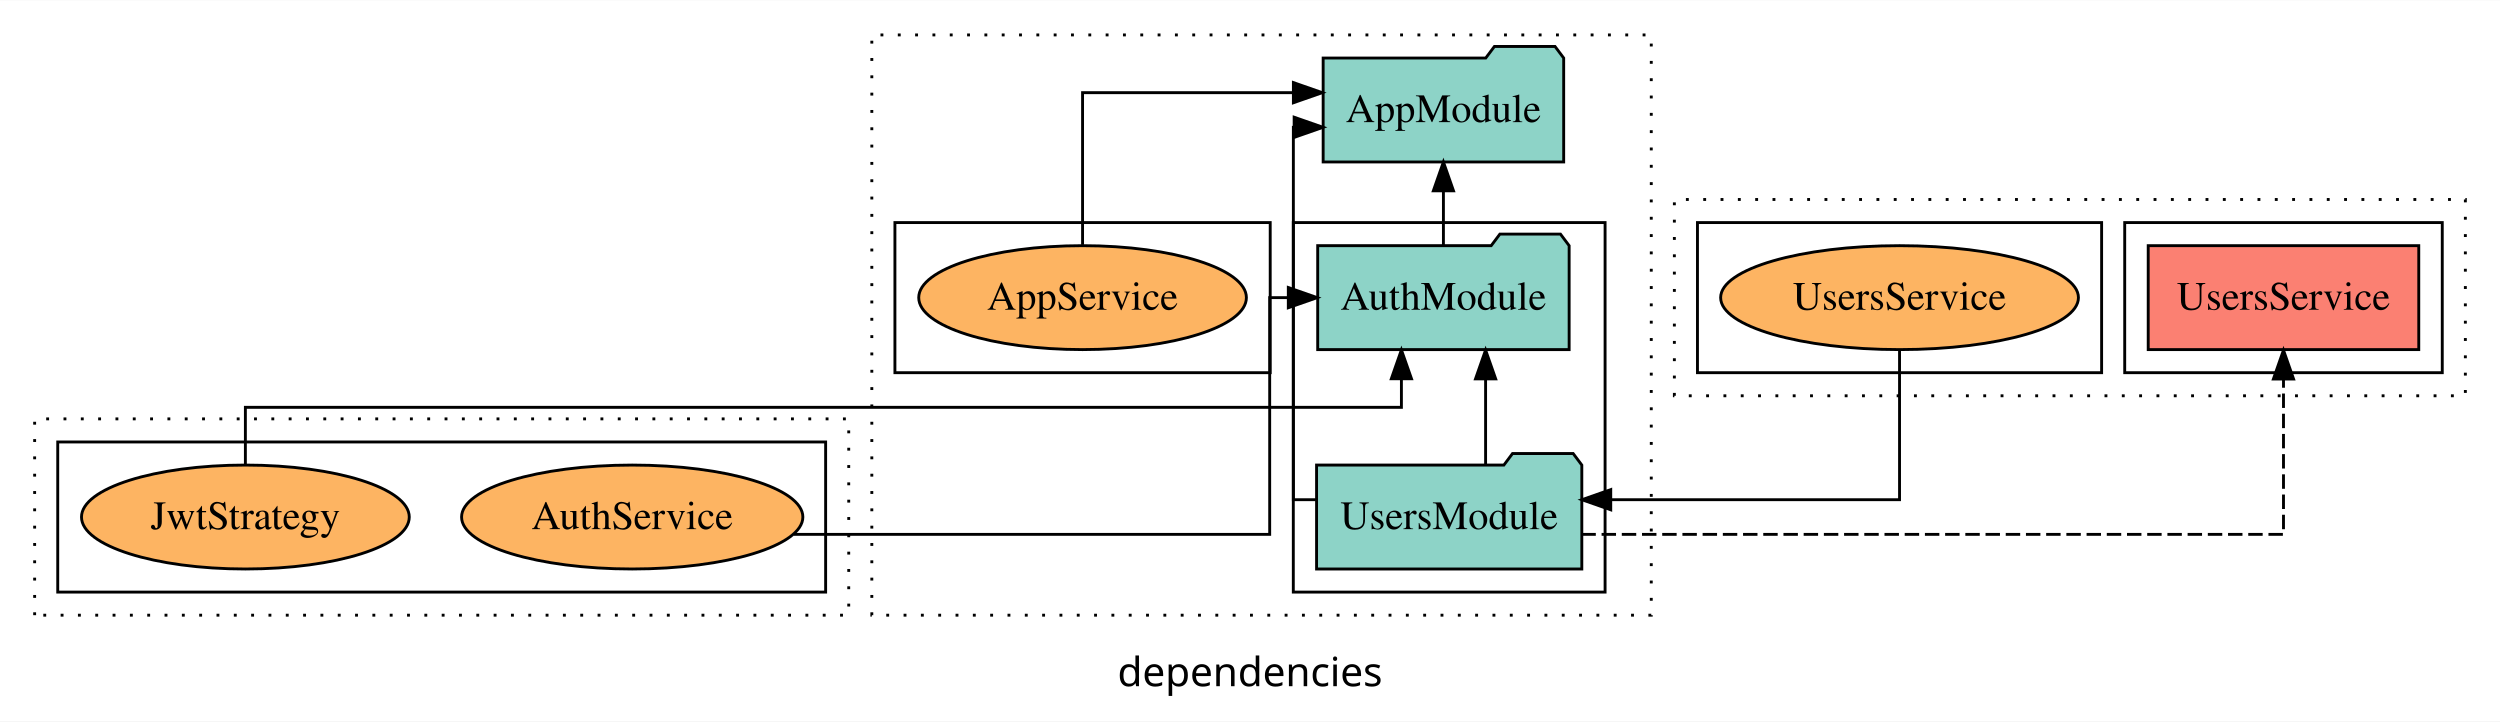
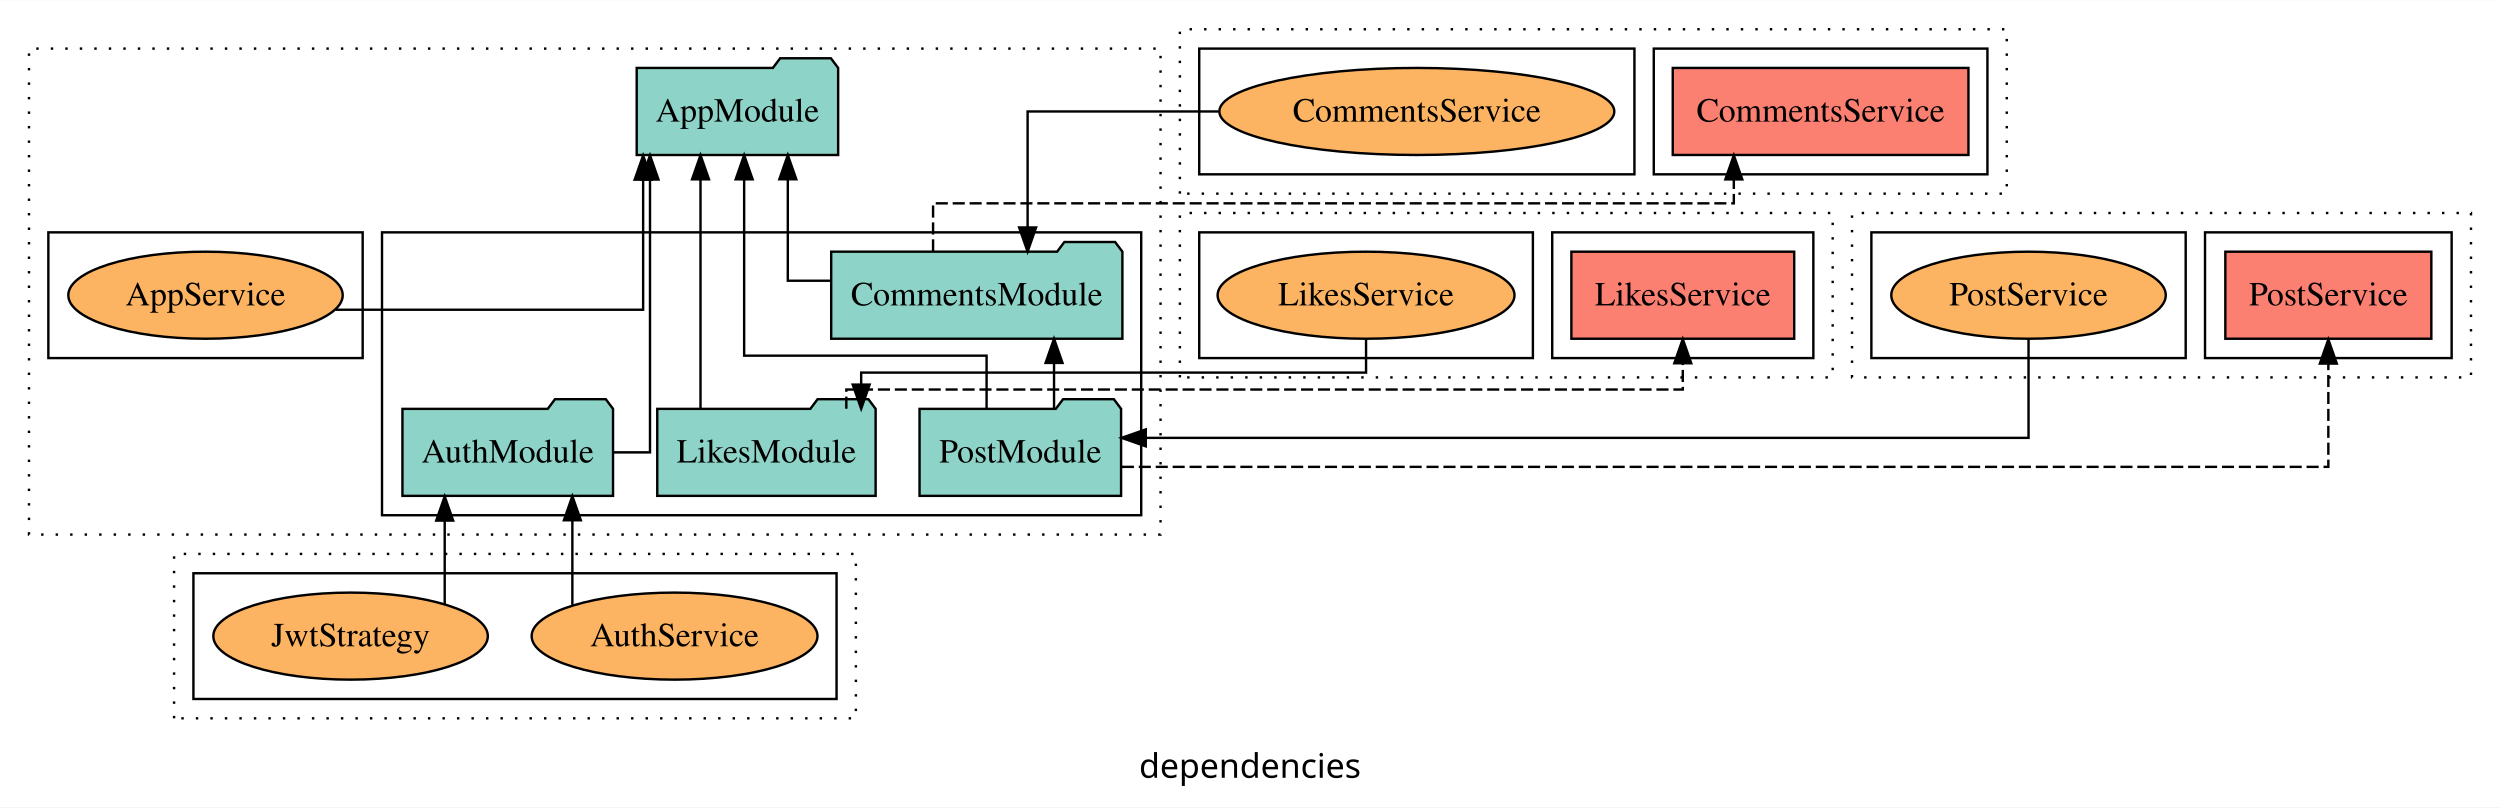
- <svg xmlns="http://www.w3.org/2000/svg" width="866pt" height="250pt" viewBox="0.00 0.00 866.00 249.80">
-   <g id="graph0" class="graph" transform="scale(1 1) rotate(0) translate(4 245.8)">
-     <polygon fill="white" stroke="transparent" points="-4,4 -4,-245.8 862,-245.8 862,4 -4,4" />
-     <text text-anchor="middle" x="429" y="-8.2" font-family="sans-serif" font-size="14.00">dependencies</text>
+ <svg xmlns="http://www.w3.org/2000/svg" width="1034pt" height="334pt" viewBox="0.00 0.00 1034.00 333.80">
+   <g id="graph0" class="graph" transform="scale(1 1) rotate(0) translate(4 329.8)">
+     <polygon fill="white" stroke="transparent" points="-4,4 -4,-329.8 1030,-329.8 1030,4 -4,4" />
+     <text text-anchor="middle" x="513" y="-8.2" font-family="sans-serif" font-size="14.00">dependencies</text>
    <g id="clust1" class="cluster">
-       <polygon fill="none" stroke="black" stroke-dasharray="1,5" points="298,-32.8 298,-233.8 568,-233.8 568,-32.8 298,-32.8" />
+       <polygon fill="none" stroke="black" stroke-dasharray="1,5" points="8,-108.8 8,-309.8 476,-309.8 476,-108.8 8,-108.8" />
    </g>
    <g id="clust3" class="cluster">
-       <polygon fill="none" stroke="black" points="444,-40.8 444,-168.8 552,-168.8 552,-40.8 444,-40.8" />
+       <polygon fill="none" stroke="black" points="154,-116.8 154,-233.8 468,-233.8 468,-116.8 154,-116.8" />
    </g>
    <g id="clust6" class="cluster">
-       <polygon fill="none" stroke="black" points="306,-116.8 306,-168.8 436,-168.8 436,-116.8 306,-116.8" />
+       <polygon fill="none" stroke="black" points="16,-181.8 16,-233.8 146,-233.8 146,-181.8 16,-181.8" />
    </g>
    <g id="clust7" class="cluster">
-       <polygon fill="none" stroke="black" stroke-dasharray="1,5" points="8,-32.8 8,-100.8 290,-100.8 290,-32.8 8,-32.8" />
+       <polygon fill="none" stroke="black" stroke-dasharray="1,5" points="68,-32.8 68,-100.8 350,-100.8 350,-32.8 68,-32.8" />
    </g>
    <g id="clust12" class="cluster">
-       <polygon fill="none" stroke="black" points="16,-40.8 16,-92.8 282,-92.8 282,-40.8 16,-40.8" />
+       <polygon fill="none" stroke="black" points="76,-40.8 76,-92.8 342,-92.8 342,-40.8 76,-40.8" />
    </g>
    <g id="clust13" class="cluster">
-       <polygon fill="none" stroke="black" stroke-dasharray="1,5" points="576,-108.8 576,-176.8 850,-176.8 850,-108.8 576,-108.8" />
+       <polygon fill="none" stroke="black" stroke-dasharray="1,5" points="484,-249.8 484,-317.8 826,-317.8 826,-249.8 484,-249.8" />
    </g>
    <g id="clust16" class="cluster">
-       <polygon fill="none" stroke="black" points="732,-116.8 732,-168.8 842,-168.8 842,-116.8 732,-116.8" />
+       <polygon fill="none" stroke="black" points="680,-257.8 680,-309.8 818,-309.8 818,-257.8 680,-257.8" />
    </g>
    <g id="clust18" class="cluster">
-       <polygon fill="none" stroke="black" points="584,-116.8 584,-168.8 724,-168.8 724,-116.8 584,-116.8" />
+       <polygon fill="none" stroke="black" points="492,-257.8 492,-309.8 672,-309.8 672,-257.8 492,-257.8" />
+     </g>
+     <g id="clust19" class="cluster">
+       <polygon fill="none" stroke="black" stroke-dasharray="1,5" points="484,-173.8 484,-241.8 754,-241.8 754,-173.8 484,-173.8" />
+     </g>
+     <g id="clust22" class="cluster">
+       <polygon fill="none" stroke="black" points="638,-181.8 638,-233.8 746,-233.8 746,-181.8 638,-181.8" />
+     </g>
+     <g id="clust24" class="cluster">
+       <polygon fill="none" stroke="black" points="492,-181.8 492,-233.8 630,-233.8 630,-181.8 492,-181.8" />
+     </g>
+     <g id="clust25" class="cluster">
+       <polygon fill="none" stroke="black" stroke-dasharray="1,5" points="762,-173.8 762,-241.8 1018,-241.8 1018,-173.8 762,-173.8" />
+     </g>
+     <g id="clust28" class="cluster">
+       <polygon fill="none" stroke="black" points="908,-181.8 908,-233.8 1010,-233.8 1010,-181.8 908,-181.8" />
+     </g>
+     <g id="clust30" class="cluster">
+       <polygon fill="none" stroke="black" points="770,-181.8 770,-233.8 900,-233.8 900,-181.8 770,-181.8" />
    </g>
    <g id="node1" class="node">
-       <polygon fill="#8dd3c7" stroke="black" points="539.55,-160.8 536.55,-164.8 515.55,-164.8 512.55,-160.8 452.45,-160.8 452.45,-124.8 539.55,-124.8 539.55,-160.8" />
-       <text text-anchor="middle" x="496" y="-138.6" font-family="Times,serif" font-size="14.00">AuthModule</text>
+       <polygon fill="#8dd3c7" stroke="black" points="249.55,-160.8 246.55,-164.8 225.55,-164.8 222.55,-160.8 162.45,-160.8 162.45,-124.8 249.55,-124.8 249.55,-160.8" />
+       <text text-anchor="middle" x="206" y="-138.6" font-family="Times,serif" font-size="14.00">AuthModule</text>
+     </g>
+     <g id="node5" class="node">
+       <polygon fill="#8dd3c7" stroke="black" points="342.66,-301.8 339.66,-305.8 318.66,-305.8 315.66,-301.8 259.34,-301.8 259.34,-265.8 342.66,-265.8 342.66,-301.8" />
+       <text text-anchor="middle" x="301" y="-279.6" font-family="Times,serif" font-size="14.00">AppModule</text>
+     </g>
+     <g id="edge1" class="edge">
+       <path fill="none" stroke="black" d="M249.69,-142.8C258.35,-142.8 264.84,-142.8 264.84,-142.8 264.84,-142.8 264.84,-255.66 264.84,-255.66" />
+       <polygon fill="black" stroke="black" points="261.34,-255.66 264.84,-265.66 268.34,-255.66 261.34,-255.66" />
+     </g>
+     <g id="node2" class="node">
+       <polygon fill="#8dd3c7" stroke="black" points="460.22,-225.8 457.22,-229.8 436.22,-229.8 433.22,-225.8 339.78,-225.8 339.78,-189.8 460.22,-189.8 460.22,-225.8" />
+       <text text-anchor="middle" x="400" y="-203.6" font-family="Times,serif" font-size="14.00">CommentsModule</text>
+     </g>
+     <g id="edge2" class="edge">
+       <path fill="none" stroke="black" d="M339.57,-213.8C329.28,-213.8 321.84,-213.8 321.84,-213.8 321.84,-213.8 321.84,-255.77 321.84,-255.77" />
+       <polygon fill="black" stroke="black" points="318.34,-255.77 321.84,-265.77 325.34,-255.77 318.34,-255.77" />
+     </g>
+     <g id="node9" class="node">
+       <polygon fill="#fb8072" stroke="black" points="810.15,-301.8 687.85,-301.8 687.85,-265.8 810.15,-265.8 810.15,-301.8" />
+       <text text-anchor="middle" x="749" y="-279.6" font-family="Times,serif" font-size="14.00">CommentsService </text>
+     </g>
+     <g id="edge9" class="edge">
+       <path fill="none" stroke="black" stroke-dasharray="5,2" d="M381.92,-225.91C381.92,-235.7 381.92,-245.8 381.92,-245.8 381.92,-245.8 713.11,-245.8 713.11,-245.8 713.11,-245.8 713.11,-255.69 713.11,-255.69" />
+       <polygon fill="black" stroke="black" points="709.61,-255.69 713.11,-265.69 716.61,-255.69 709.61,-255.69" />
    </g>
    <g id="node3" class="node">
-       <polygon fill="#8dd3c7" stroke="black" points="537.66,-225.8 534.66,-229.8 513.66,-229.8 510.66,-225.8 454.34,-225.8 454.34,-189.8 537.66,-189.8 537.66,-225.8" />
-       <text text-anchor="middle" x="496" y="-203.6" font-family="Times,serif" font-size="14.00">AppModule</text>
+       <polygon fill="#8dd3c7" stroke="black" points="358.16,-160.8 355.16,-164.8 334.16,-164.8 331.16,-160.8 267.84,-160.8 267.84,-124.8 358.16,-124.8 358.16,-160.8" />
+       <text text-anchor="middle" x="313" y="-138.6" font-family="Times,serif" font-size="14.00">LikesModule</text>
    </g>
-     <g id="edge1" class="edge">
-       <path fill="none" stroke="black" d="M496,-160.91C496,-160.91 496,-179.79 496,-179.79" />
-       <polygon fill="black" stroke="black" points="492.5,-179.79 496,-189.79 499.5,-179.79 492.5,-179.79" />
+     <g id="edge3" class="edge">
+       <path fill="none" stroke="black" d="M285.73,-160.94C285.73,-160.94 285.73,-255.73 285.73,-255.73" />
+       <polygon fill="black" stroke="black" points="282.23,-255.72 285.73,-265.73 289.23,-255.73 282.23,-255.72" />
    </g>
-     <g id="node2" class="node">
-       <polygon fill="#8dd3c7" stroke="black" points="543.94,-84.8 540.94,-88.8 519.94,-88.8 516.94,-84.8 452.06,-84.8 452.06,-48.8 543.94,-48.8 543.94,-84.8" />
-       <text text-anchor="middle" x="498" y="-62.6" font-family="Times,serif" font-size="14.00">UsersModule</text>
+     <g id="node11" class="node">
+       <polygon fill="#fb8072" stroke="black" points="738.08,-225.8 645.92,-225.8 645.92,-189.8 738.08,-189.8 738.08,-225.8" />
+       <text text-anchor="middle" x="692" y="-203.6" font-family="Times,serif" font-size="14.00">LikesService </text>
+     </g>
+     <g id="edge11" class="edge">
+       <path fill="none" stroke="black" stroke-dasharray="5,2" d="M346.04,-160.86C346.04,-165.29 346.04,-168.8 346.04,-168.8 346.04,-168.8 692,-168.8 692,-168.8 692,-168.8 692,-179.67 692,-179.67" />
+       <polygon fill="black" stroke="black" points="688.5,-179.67 692,-189.67 695.5,-179.67 688.5,-179.67" />
+     </g>
+     <g id="node4" class="node">
+       <polygon fill="#8dd3c7" stroke="black" points="459.68,-160.8 456.68,-164.8 435.68,-164.8 432.68,-160.8 376.32,-160.8 376.32,-124.8 459.68,-124.8 459.68,-160.8" />
+       <text text-anchor="middle" x="418" y="-138.6" font-family="Times,serif" font-size="14.00">PostModule</text>
+     </g>
+     <g id="edge8" class="edge">
+       <path fill="none" stroke="black" d="M431.95,-160.91C431.95,-160.91 431.95,-179.79 431.95,-179.79" />
+       <polygon fill="black" stroke="black" points="428.45,-179.79 431.95,-189.79 435.45,-179.79 428.45,-179.79" />
    </g>
    <g id="edge4" class="edge">
-       <path fill="none" stroke="black" d="M510.61,-84.81C510.61,-84.81 510.61,-114.65 510.61,-114.65" />
-       <polygon fill="black" stroke="black" points="507.11,-114.65 510.61,-124.65 514.11,-114.65 507.11,-114.65" />
+       <path fill="none" stroke="black" d="M404.05,-160.93C404.05,-171.51 404.05,-182.8 404.05,-182.8 404.05,-182.8 303.78,-182.8 303.78,-182.8 303.78,-182.8 303.78,-255.74 303.78,-255.74" />
+       <polygon fill="black" stroke="black" points="300.28,-255.74 303.78,-265.74 307.28,-255.74 300.28,-255.74" />
    </g>
-     <g id="edge2" class="edge">
-       <path fill="none" stroke="black" d="M451.99,-72.8C447.19,-72.8 444.02,-72.8 444.02,-72.8 444.02,-72.8 444.02,-201.8 444.02,-201.8 444.02,-201.8 445.05,-201.8 445.05,-201.8" />
-       <polygon fill="black" stroke="black" points="444.29,-205.3 454.29,-201.8 444.29,-198.3 444.29,-205.3" />
+     <g id="node13" class="node">
+       <polygon fill="#fb8072" stroke="black" points="1001.6,-225.8 916.4,-225.8 916.4,-189.8 1001.6,-189.8 1001.6,-225.8" />
+       <text text-anchor="middle" x="959" y="-203.6" font-family="Times,serif" font-size="14.00">PostService </text>
+     </g>
+     <g id="edge13" class="edge">
+       <path fill="none" stroke="black" stroke-dasharray="5,2" d="M460,-136.8C587.11,-136.8 959,-136.8 959,-136.8 959,-136.8 959,-179.52 959,-179.52" />
+       <polygon fill="black" stroke="black" points="955.5,-179.52 959,-189.52 962.5,-179.52 955.5,-179.52" />
+     </g>
+     <g id="node6" class="node">
+       <ellipse fill="#fdb462" stroke="black" cx="81" cy="-207.8" rx="56.75" ry="18" />
+       <text text-anchor="middle" x="81" y="-203.6" font-family="Times,serif" font-size="14.00">AppService</text>
+     </g>
+     <g id="edge5" class="edge">
+       <path fill="none" stroke="black" d="M134.82,-201.8C188.17,-201.8 262,-201.8 262,-201.8 262,-201.8 262,-255.6 262,-255.6" />
+       <polygon fill="black" stroke="black" points="258.5,-255.6 262,-265.6 265.5,-255.6 258.5,-255.6" />
    </g>
    <g id="node7" class="node">
-       <polygon fill="#fb8072" stroke="black" points="833.86,-160.8 740.14,-160.8 740.14,-124.8 833.86,-124.8 833.86,-160.8" />
-       <text text-anchor="middle" x="787" y="-138.6" font-family="Times,serif" font-size="14.00">UsersService </text>
+       <ellipse fill="#fdb462" stroke="black" cx="275" cy="-66.8" rx="59.11" ry="18" />
+       <text text-anchor="middle" x="275" y="-62.6" font-family="Times,serif" font-size="14.00">AuthService</text>
+     </g>
+     <g id="edge6" class="edge">
+       <path fill="none" stroke="black" d="M232.73,-79.69C232.73,-79.69 232.73,-114.71 232.73,-114.71" />
+       <polygon fill="black" stroke="black" points="229.23,-114.71 232.73,-124.71 236.23,-114.71 229.23,-114.71" />
+     </g>
+     <g id="node8" class="node">
+       <ellipse fill="#fdb462" stroke="black" cx="141" cy="-66.8" rx="56.77" ry="18" />
+       <text text-anchor="middle" x="141" y="-62.6" font-family="Times,serif" font-size="14.00">JwtStrategy</text>
    </g>
    <g id="edge7" class="edge">
-       <path fill="none" stroke="black" stroke-dasharray="5,2" d="M543.79,-60.8C625.28,-60.8 787,-60.8 787,-60.8 787,-60.8 787,-114.6 787,-114.6" />
-       <polygon fill="black" stroke="black" points="783.5,-114.6 787,-124.6 790.5,-114.6 783.5,-114.6" />
+       <path fill="none" stroke="black" d="M179.93,-80.04C179.93,-80.04 179.93,-114.59 179.93,-114.59" />
+       <polygon fill="black" stroke="black" points="176.43,-114.59 179.93,-124.59 183.43,-114.59 176.43,-114.59" />
    </g>
-     <g id="node4" class="node">
-       <ellipse fill="#fdb462" stroke="black" cx="371" cy="-142.8" rx="56.75" ry="18" />
-       <text text-anchor="middle" x="371" y="-138.6" font-family="Times,serif" font-size="14.00">AppService</text>
+     <g id="node10" class="node">
+       <ellipse fill="#fdb462" stroke="black" cx="582" cy="-283.8" rx="81.68" ry="18" />
+       <text text-anchor="middle" x="582" y="-279.6" font-family="Times,serif" font-size="14.00">CommentsService</text>
    </g>
-     <g id="edge3" class="edge">
-       <path fill="none" stroke="black" d="M371,-161.08C371,-182.12 371,-213.8 371,-213.8 371,-213.8 444.03,-213.8 444.03,-213.8" />
-       <polygon fill="black" stroke="black" points="444.03,-217.3 454.03,-213.8 444.03,-210.3 444.03,-217.3" />
+     <g id="edge10" class="edge">
+       <path fill="none" stroke="black" d="M500.09,-283.8C460.33,-283.8 421.02,-283.8 421.02,-283.8 421.02,-283.8 421.02,-235.81 421.02,-235.81" />
+       <polygon fill="black" stroke="black" points="424.52,-235.81 421.02,-225.81 417.52,-235.81 424.52,-235.81" />
    </g>
-     <g id="node5" class="node">
-       <ellipse fill="#fdb462" stroke="black" cx="215" cy="-66.8" rx="59.11" ry="18" />
-       <text text-anchor="middle" x="215" y="-62.6" font-family="Times,serif" font-size="14.00">AuthService</text>
+     <g id="node12" class="node">
+       <ellipse fill="#fdb462" stroke="black" cx="561" cy="-207.8" rx="61.4" ry="18" />
+       <text text-anchor="middle" x="561" y="-203.6" font-family="Times,serif" font-size="14.00">LikesService</text>
    </g>
-     <g id="edge5" class="edge">
-       <path fill="none" stroke="black" d="M271.01,-60.8C336.43,-60.8 435.82,-60.8 435.82,-60.8 435.82,-60.8 435.82,-142.8 435.82,-142.8 435.82,-142.8 442.27,-142.8 442.27,-142.8" />
-       <polygon fill="black" stroke="black" points="442.27,-146.3 452.27,-142.8 442.27,-139.3 442.27,-146.3" />
+     <g id="edge12" class="edge">
+       <path fill="none" stroke="black" d="M561,-189.56C561,-182.37 561,-175.8 561,-175.8 561,-175.8 352.18,-175.8 352.18,-175.8 352.18,-175.8 352.18,-170.84 352.18,-170.84" />
+       <polygon fill="black" stroke="black" points="355.68,-170.84 352.18,-160.84 348.68,-170.84 355.68,-170.84" />
    </g>
-     <g id="node6" class="node">
-       <ellipse fill="#fdb462" stroke="black" cx="81" cy="-66.8" rx="56.77" ry="18" />
-       <text text-anchor="middle" x="81" y="-62.6" font-family="Times,serif" font-size="14.00">JwtStrategy</text>
+     <g id="node14" class="node">
+       <ellipse fill="#fdb462" stroke="black" cx="835" cy="-207.8" rx="56.77" ry="18" />
+       <text text-anchor="middle" x="835" y="-203.6" font-family="Times,serif" font-size="14.00">PostService</text>
    </g>
-     <g id="edge6" class="edge">
-       <path fill="none" stroke="black" d="M81,-84.91C81,-94.7 81,-104.8 81,-104.8 81,-104.8 481.45,-104.8 481.45,-104.8 481.45,-104.8 481.45,-114.69 481.45,-114.69" />
-       <polygon fill="black" stroke="black" points="477.95,-114.69 481.45,-124.69 484.95,-114.69 477.95,-114.69" />
-     </g>
-     <g id="node8" class="node">
-       <ellipse fill="#fdb462" stroke="black" cx="654" cy="-142.8" rx="61.97" ry="18" />
-       <text text-anchor="middle" x="654" y="-138.6" font-family="Times,serif" font-size="14.00">UsersService</text>
-     </g>
-     <g id="edge8" class="edge">
-       <path fill="none" stroke="black" d="M654,-124.77C654,-104.03 654,-72.8 654,-72.8 654,-72.8 553.96,-72.8 553.96,-72.8" />
-       <polygon fill="black" stroke="black" points="553.96,-69.3 543.96,-72.8 553.96,-76.3 553.96,-69.3" />
+     <g id="edge14" class="edge">
+       <path fill="none" stroke="black" d="M835,-189.78C835,-172.43 835,-148.8 835,-148.8 835,-148.8 469.89,-148.8 469.89,-148.8" />
+       <polygon fill="black" stroke="black" points="469.89,-145.3 459.89,-148.8 469.89,-152.3 469.89,-145.3" />
    </g>
  </g>
</svg>
